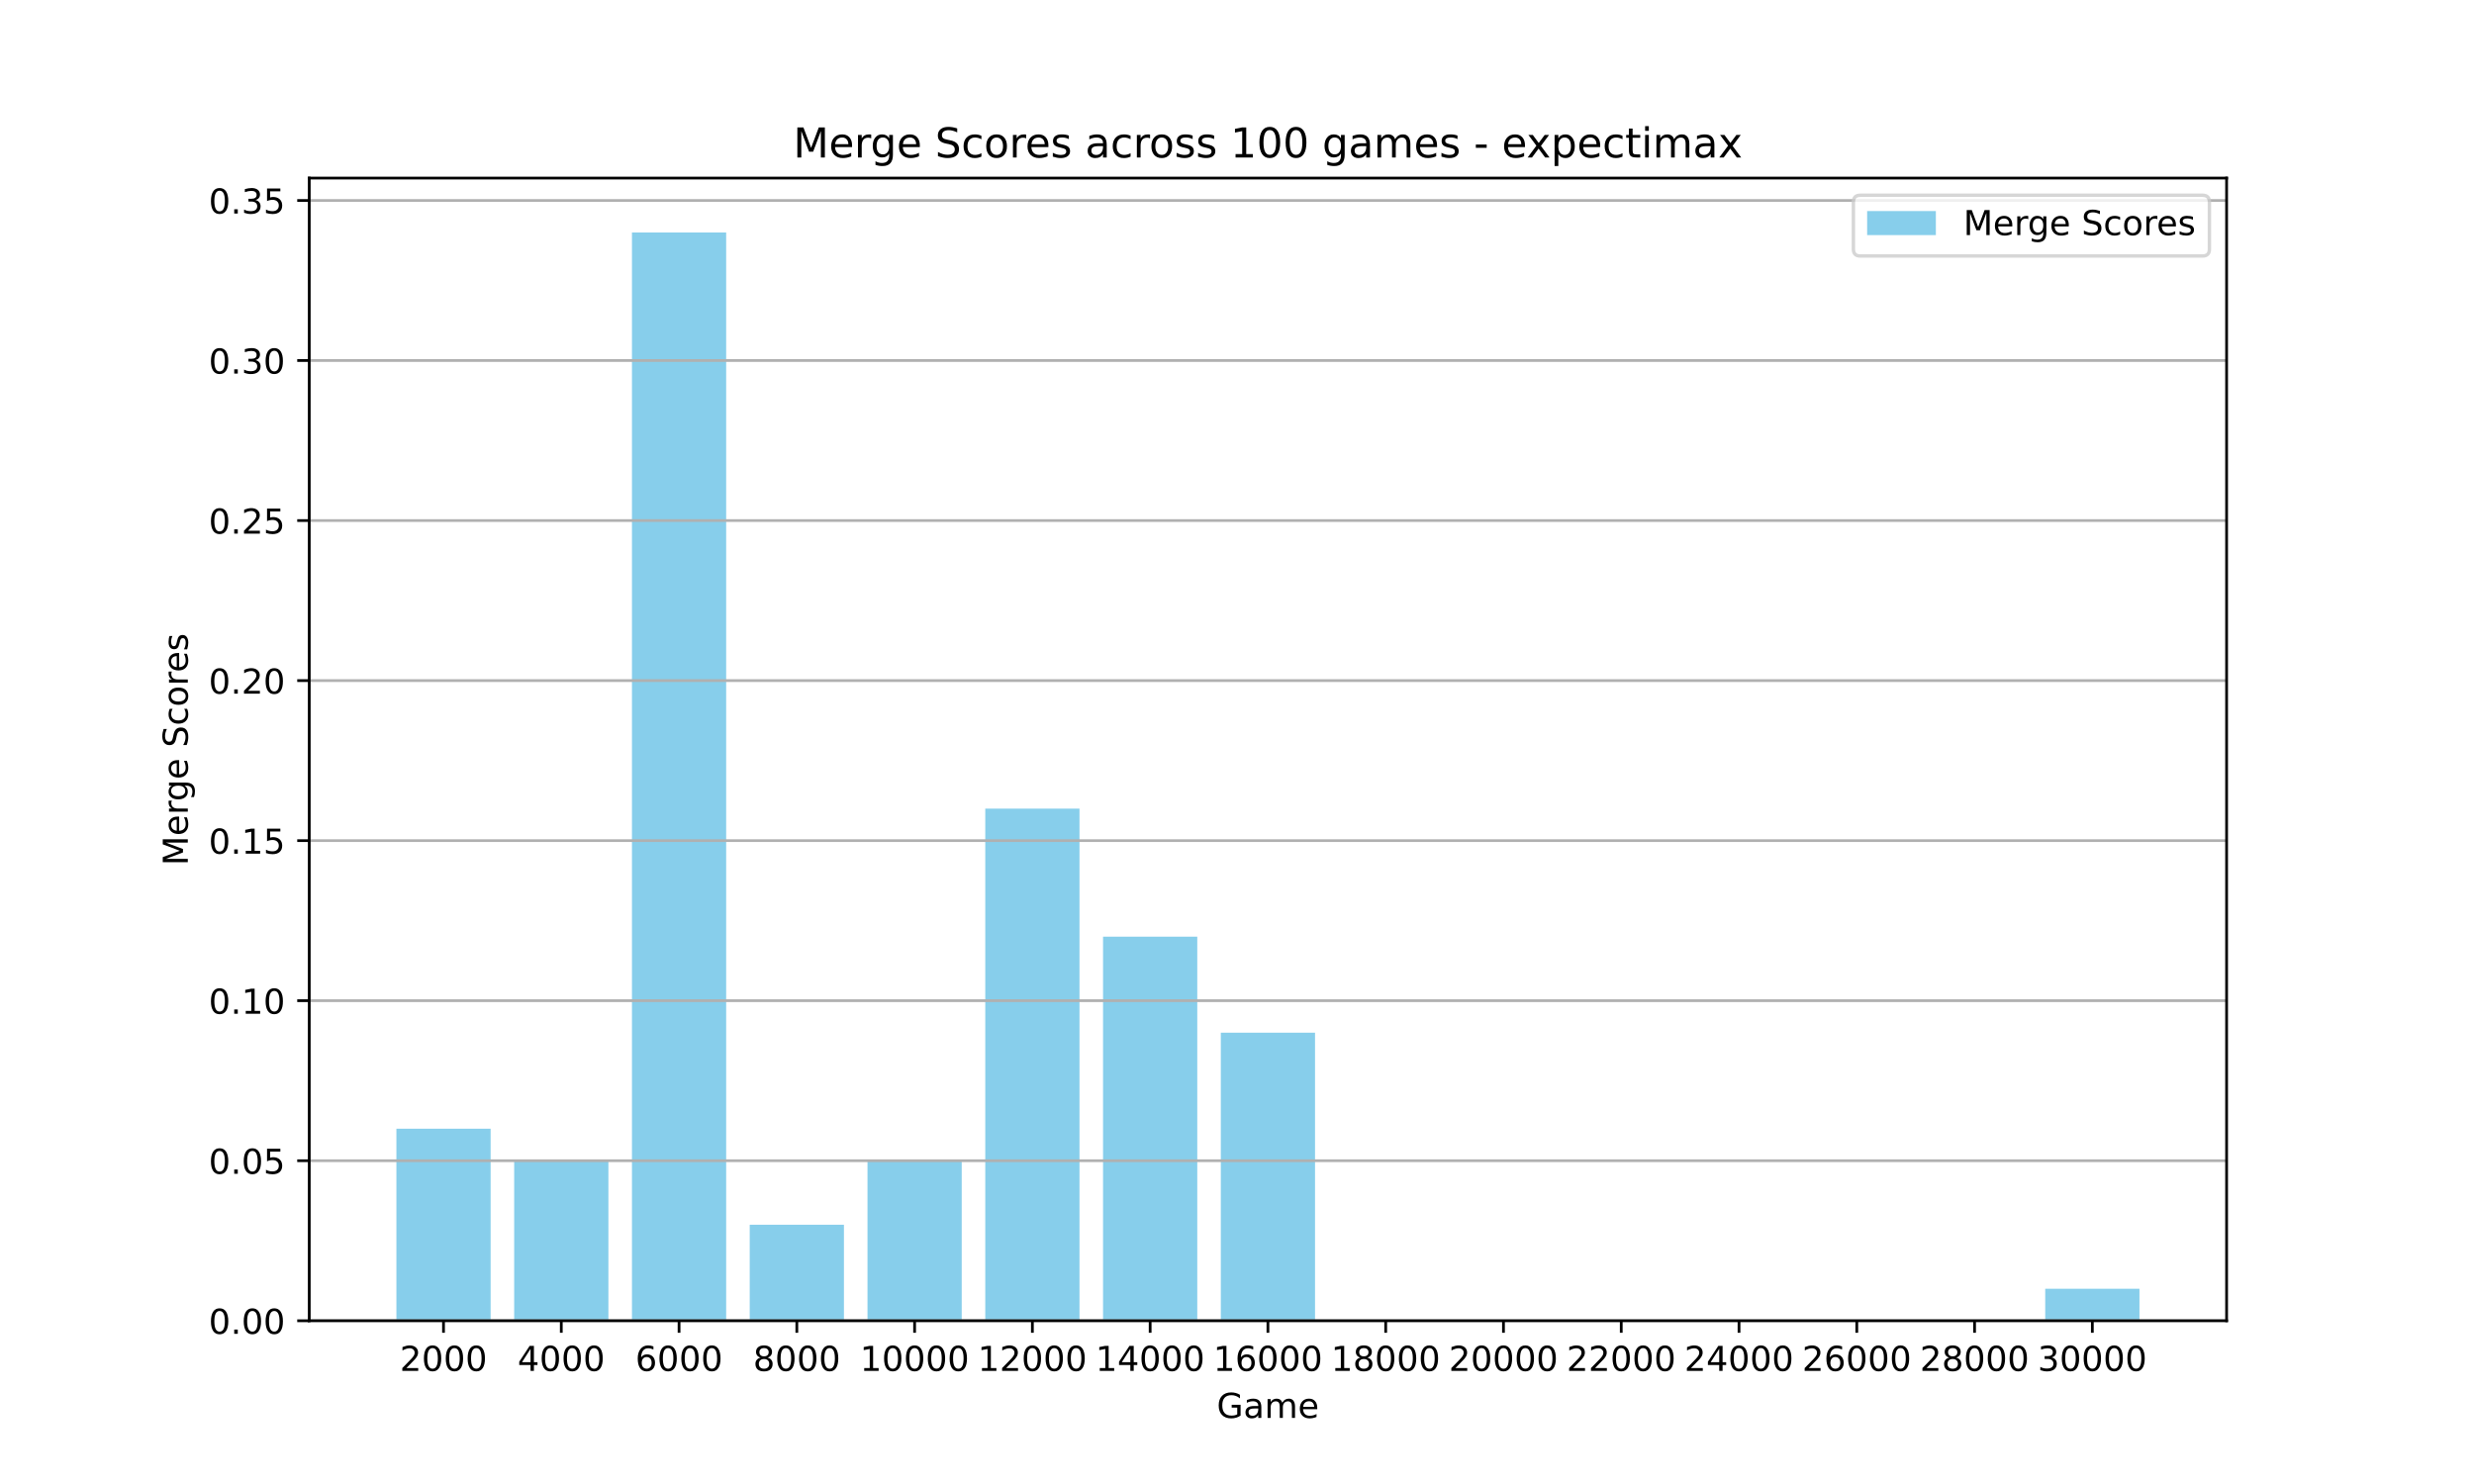
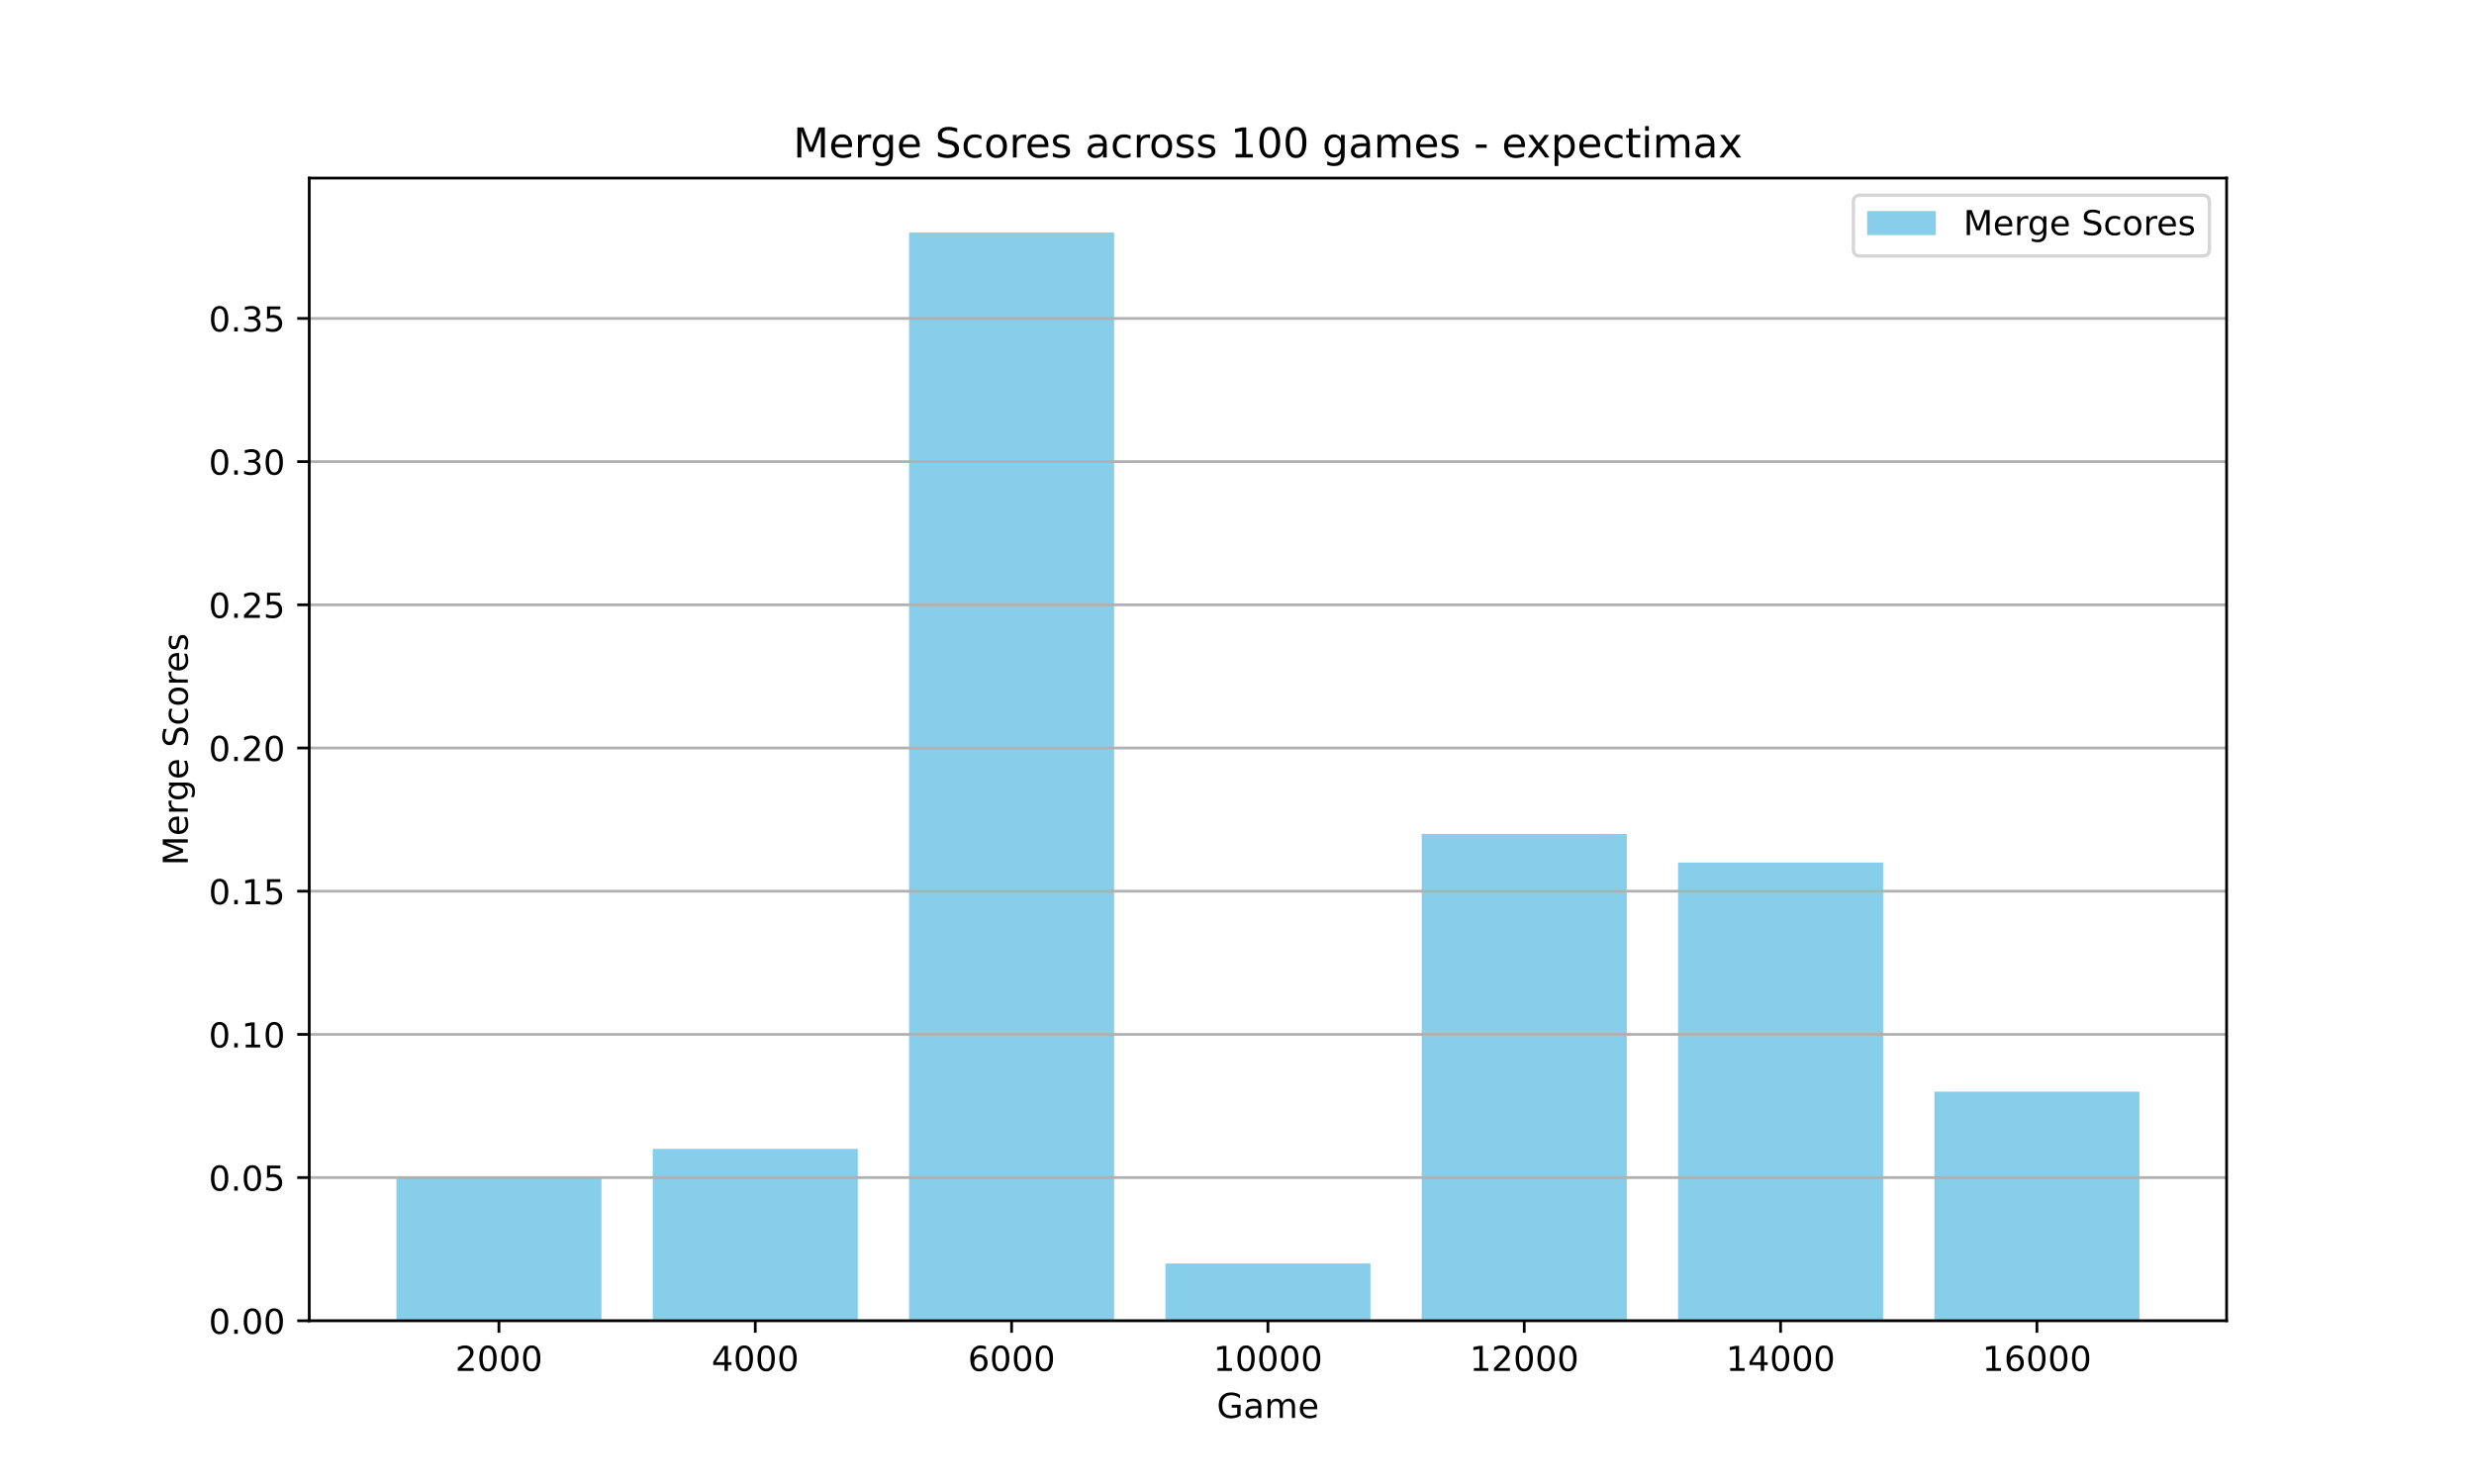
<svg xmlns="http://www.w3.org/2000/svg" xmlns:xlink="http://www.w3.org/1999/xlink" width="720pt" height="432pt" viewBox="0 0 720 432" version="1.1">
  <defs>
    <style type="text/css">*{stroke-linejoin: round; stroke-linecap: butt}</style>
  </defs>
  <g id="figure_1">
    <g id="patch_1">
      <path d="M 0 432  L 720 432  L 720 0  L 0 0  z " style="fill: #ffffff" />
    </g>
    <g id="axes_1">
      <g id="patch_2">
        <path d="M 90 384.48  L 648 384.48  L 648 51.84  L 90 51.84  z " style="fill: #ffffff" />
      </g>
      <g id="patch_3">
-         <path d="M 115.364 384.48  L 142.784 384.48  L 142.784 328.574  L 115.364 328.574  z " clip-path="url(#p69afbc3f1a)" style="fill: #87ceeb" />
+         <path d="M 115.364 384.48  L 175.043 384.48  L 175.043 342.796  L 115.364 342.796  z " clip-path="url(#p805c65746b)" style="fill: #87ceeb" />
      </g>
      <g id="patch_4">
-         <path d="M 149.639 384.48  L 177.059 384.48  L 177.059 337.892  L 149.639 337.892  z " clip-path="url(#p69afbc3f1a)" style="fill: #87ceeb" />
+         <path d="M 189.963 384.48  L 249.642 384.48  L 249.642 334.459  L 189.963 334.459  z " clip-path="url(#p805c65746b)" style="fill: #87ceeb" />
      </g>
      <g id="patch_5">
-         <path d="M 183.914 384.48  L 211.334 384.48  L 211.334 67.68  L 183.914 67.68  z " clip-path="url(#p69afbc3f1a)" style="fill: #87ceeb" />
+         <path d="M 264.561 384.48  L 324.241 384.48  L 324.241 67.68  L 264.561 67.68  z " clip-path="url(#p805c65746b)" style="fill: #87ceeb" />
      </g>
      <g id="patch_6">
-         <path d="M 218.189 384.48  L 245.609 384.48  L 245.609 356.527  L 218.189 356.527  z " clip-path="url(#p69afbc3f1a)" style="fill: #87ceeb" />
+         <path d="M 339.16 384.48  L 398.84 384.48  L 398.84 367.806  L 339.16 367.806  z " clip-path="url(#p805c65746b)" style="fill: #87ceeb" />
      </g>
      <g id="patch_7">
-         <path d="M 252.464 384.48  L 279.885 384.48  L 279.885 337.892  L 252.464 337.892  z " clip-path="url(#p69afbc3f1a)" style="fill: #87ceeb" />
+         <path d="M 413.759 384.48  L 473.439 384.48  L 473.439 242.754  L 413.759 242.754  z " clip-path="url(#p805c65746b)" style="fill: #87ceeb" />
      </g>
      <g id="patch_8">
-         <path d="M 286.74 384.48  L 314.16 384.48  L 314.16 235.398  L 286.74 235.398  z " clip-path="url(#p69afbc3f1a)" style="fill: #87ceeb" />
+         <path d="M 488.358 384.48  L 548.037 384.48  L 548.037 251.091  L 488.358 251.091  z " clip-path="url(#p805c65746b)" style="fill: #87ceeb" />
      </g>
      <g id="patch_9">
-         <path d="M 321.015 384.48  L 348.435 384.48  L 348.435 272.668  L 321.015 272.668  z " clip-path="url(#p69afbc3f1a)" style="fill: #87ceeb" />
-       </g>
-       <g id="patch_10">
-         <path d="M 355.29 384.48  L 382.71 384.48  L 382.71 300.621  L 355.29 300.621  z " clip-path="url(#p69afbc3f1a)" style="fill: #87ceeb" />
-       </g>
-       <g id="patch_11">
-         <path d="M 389.565 384.48  L 416.985 384.48  L 416.985 384.48  L 389.565 384.48  z " clip-path="url(#p69afbc3f1a)" style="fill: #87ceeb" />
-       </g>
-       <g id="patch_12">
-         <path d="M 423.84 384.48  L 451.26 384.48  L 451.26 384.48  L 423.84 384.48  z " clip-path="url(#p69afbc3f1a)" style="fill: #87ceeb" />
-       </g>
-       <g id="patch_13">
-         <path d="M 458.115 384.48  L 485.536 384.48  L 485.536 384.48  L 458.115 384.48  z " clip-path="url(#p69afbc3f1a)" style="fill: #87ceeb" />
-       </g>
-       <g id="patch_14">
-         <path d="M 492.391 384.48  L 519.811 384.48  L 519.811 384.48  L 492.391 384.48  z " clip-path="url(#p69afbc3f1a)" style="fill: #87ceeb" />
-       </g>
-       <g id="patch_15">
-         <path d="M 526.666 384.48  L 554.086 384.48  L 554.086 384.48  L 526.666 384.48  z " clip-path="url(#p69afbc3f1a)" style="fill: #87ceeb" />
-       </g>
-       <g id="patch_16">
-         <path d="M 560.941 384.48  L 588.361 384.48  L 588.361 384.48  L 560.941 384.48  z " clip-path="url(#p69afbc3f1a)" style="fill: #87ceeb" />
-       </g>
-       <g id="patch_17">
-         <path d="M 595.216 384.48  L 622.636 384.48  L 622.636 375.162  L 595.216 375.162  z " clip-path="url(#p69afbc3f1a)" style="fill: #87ceeb" />
+         <path d="M 562.957 384.48  L 622.636 384.48  L 622.636 317.785  L 562.957 317.785  z " clip-path="url(#p805c65746b)" style="fill: #87ceeb" />
      </g>
      <g id="matplotlib.axis_1">
        <g id="xtick_1">
          <g id="line2d_1">
            <defs>
-               <path id="m30517bf289" d="M 0 0  L 0 3.5  " style="stroke: #000000; stroke-width: 0.8" />
+               <path id="m61baaf2072" d="M 0 0  L 0 3.5  " style="stroke: #000000; stroke-width: 0.8" />
            </defs>
            <g>
-               <use xlink:href="#m30517bf289" x="129.074" y="384.48" style="stroke: #000000; stroke-width: 0.8" />
+               <use xlink:href="#m61baaf2072" x="145.203" y="384.48" style="stroke: #000000; stroke-width: 0.8" />
            </g>
          </g>
          <g id="text_1">
-             <g transform="translate(116.3487 399.0784) scale(0.1 -0.1)">
+             <g transform="translate(132.4782 399.0784) scale(0.1 -0.1)">
              <defs>
                <path id="DejaVuSans-32" d="M 1228 531  L 3431 531  L 3431 0  L 469 0  L 469 531  Q 828 903 1448 1529  Q 2069 2156 2228 2338  Q 2531 2678 2651 2914  Q 2772 3150 2772 3378  Q 2772 3750 2511 3984  Q 2250 4219 1831 4219  Q 1534 4219 1204 4116  Q 875 4013 500 3803  L 500 4441  Q 881 4594 1212 4672  Q 1544 4750 1819 4750  Q 2544 4750 2975 4387  Q 3406 4025 3406 3419  Q 3406 3131 3298 2873  Q 3191 2616 2906 2266  Q 2828 2175 2409 1742  Q 1991 1309 1228 531  z " transform="scale(0.015625)" />
                <path id="DejaVuSans-30" d="M 2034 4250  Q 1547 4250 1301 3770  Q 1056 3291 1056 2328  Q 1056 1369 1301 889  Q 1547 409 2034 409  Q 2525 409 2770 889  Q 3016 1369 3016 2328  Q 3016 3291 2770 3770  Q 2525 4250 2034 4250  z M 2034 4750  Q 2819 4750 3233 4129  Q 3647 3509 3647 2328  Q 3647 1150 3233 529  Q 2819 -91 2034 -91  Q 1250 -91 836 529  Q 422 1150 422 2328  Q 422 3509 836 4129  Q 1250 4750 2034 4750  z " transform="scale(0.015625)" />
              </defs>
              <use xlink:href="#DejaVuSans-32" />
              <use xlink:href="#DejaVuSans-30" x="63.623" />
              <use xlink:href="#DejaVuSans-30" x="127.246" />
              <use xlink:href="#DejaVuSans-30" x="190.869" />
            </g>
          </g>
        </g>
        <g id="xtick_2">
          <g id="line2d_2">
            <g>
-               <use xlink:href="#m30517bf289" x="163.349" y="384.48" style="stroke: #000000; stroke-width: 0.8" />
+               <use xlink:href="#m61baaf2072" x="219.802" y="384.48" style="stroke: #000000; stroke-width: 0.8" />
            </g>
          </g>
          <g id="text_2">
-             <g transform="translate(150.6239 399.0784) scale(0.1 -0.1)">
+             <g transform="translate(207.0771 399.0784) scale(0.1 -0.1)">
              <defs>
                <path id="DejaVuSans-34" d="M 2419 4116  L 825 1625  L 2419 1625  L 2419 4116  z M 2253 4666  L 3047 4666  L 3047 1625  L 3713 1625  L 3713 1100  L 3047 1100  L 3047 0  L 2419 0  L 2419 1100  L 313 1100  L 313 1709  L 2253 4666  z " transform="scale(0.015625)" />
              </defs>
              <use xlink:href="#DejaVuSans-34" />
              <use xlink:href="#DejaVuSans-30" x="63.623" />
              <use xlink:href="#DejaVuSans-30" x="127.246" />
              <use xlink:href="#DejaVuSans-30" x="190.869" />
            </g>
          </g>
        </g>
        <g id="xtick_3">
          <g id="line2d_3">
            <g>
-               <use xlink:href="#m30517bf289" x="197.624" y="384.48" style="stroke: #000000; stroke-width: 0.8" />
+               <use xlink:href="#m61baaf2072" x="294.401" y="384.48" style="stroke: #000000; stroke-width: 0.8" />
            </g>
          </g>
          <g id="text_3">
-             <g transform="translate(184.8991 399.0784) scale(0.1 -0.1)">
+             <g transform="translate(281.6761 399.0784) scale(0.1 -0.1)">
              <defs>
                <path id="DejaVuSans-36" d="M 2113 2584  Q 1688 2584 1439 2293  Q 1191 2003 1191 1497  Q 1191 994 1439 701  Q 1688 409 2113 409  Q 2538 409 2786 701  Q 3034 994 3034 1497  Q 3034 2003 2786 2293  Q 2538 2584 2113 2584  z M 3366 4563  L 3366 3988  Q 3128 4100 2886 4159  Q 2644 4219 2406 4219  Q 1781 4219 1451 3797  Q 1122 3375 1075 2522  Q 1259 2794 1537 2939  Q 1816 3084 2150 3084  Q 2853 3084 3261 2657  Q 3669 2231 3669 1497  Q 3669 778 3244 343  Q 2819 -91 2113 -91  Q 1303 -91 875 529  Q 447 1150 447 2328  Q 447 3434 972 4092  Q 1497 4750 2381 4750  Q 2619 4750 2861 4703  Q 3103 4656 3366 4563  z " transform="scale(0.015625)" />
              </defs>
              <use xlink:href="#DejaVuSans-36" />
              <use xlink:href="#DejaVuSans-30" x="63.623" />
              <use xlink:href="#DejaVuSans-30" x="127.246" />
              <use xlink:href="#DejaVuSans-30" x="190.869" />
            </g>
          </g>
        </g>
        <g id="xtick_4">
          <g id="line2d_4">
            <g>
-               <use xlink:href="#m30517bf289" x="231.899" y="384.48" style="stroke: #000000; stroke-width: 0.8" />
+               <use xlink:href="#m61baaf2072" x="369" y="384.48" style="stroke: #000000; stroke-width: 0.8" />
            </g>
          </g>
          <g id="text_4">
-             <g transform="translate(219.1743 399.0784) scale(0.1 -0.1)">
-               <defs>
-                 <path id="DejaVuSans-38" d="M 2034 2216  Q 1584 2216 1326 1975  Q 1069 1734 1069 1313  Q 1069 891 1326 650  Q 1584 409 2034 409  Q 2484 409 2743 651  Q 3003 894 3003 1313  Q 3003 1734 2745 1975  Q 2488 2216 2034 2216  z M 1403 2484  Q 997 2584 770 2862  Q 544 3141 544 3541  Q 544 4100 942 4425  Q 1341 4750 2034 4750  Q 2731 4750 3128 4425  Q 3525 4100 3525 3541  Q 3525 3141 3298 2862  Q 3072 2584 2669 2484  Q 3125 2378 3379 2068  Q 3634 1759 3634 1313  Q 3634 634 3220 271  Q 2806 -91 2034 -91  Q 1263 -91 848 271  Q 434 634 434 1313  Q 434 1759 690 2068  Q 947 2378 1403 2484  z M 1172 3481  Q 1172 3119 1398 2916  Q 1625 2713 2034 2713  Q 2441 2713 2670 2916  Q 2900 3119 2900 3481  Q 2900 3844 2670 4047  Q 2441 4250 2034 4250  Q 1625 4250 1398 4047  Q 1172 3844 1172 3481  z " transform="scale(0.015625)" />
-               </defs>
-               <use xlink:href="#DejaVuSans-38" />
+             <g transform="translate(353.0938 399.0784) scale(0.1 -0.1)">
+               <defs>
+                 <path id="DejaVuSans-31" d="M 794 531  L 1825 531  L 1825 4091  L 703 3866  L 703 4441  L 1819 4666  L 2450 4666  L 2450 531  L 3481 531  L 3481 0  L 794 0  L 794 531  z " transform="scale(0.015625)" />
+               </defs>
+               <use xlink:href="#DejaVuSans-31" />
              <use xlink:href="#DejaVuSans-30" x="63.623" />
              <use xlink:href="#DejaVuSans-30" x="127.246" />
              <use xlink:href="#DejaVuSans-30" x="190.869" />
+               <use xlink:href="#DejaVuSans-30" x="254.492" />
            </g>
          </g>
        </g>
        <g id="xtick_5">
          <g id="line2d_5">
            <g>
-               <use xlink:href="#m30517bf289" x="266.174" y="384.48" style="stroke: #000000; stroke-width: 0.8" />
+               <use xlink:href="#m61baaf2072" x="443.599" y="384.48" style="stroke: #000000; stroke-width: 0.8" />
            </g>
          </g>
          <g id="text_5">
-             <g transform="translate(250.2682 399.0784) scale(0.1 -0.1)">
-               <defs>
-                 <path id="DejaVuSans-31" d="M 794 531  L 1825 531  L 1825 4091  L 703 3866  L 703 4441  L 1819 4666  L 2450 4666  L 2450 531  L 3481 531  L 3481 0  L 794 0  L 794 531  z " transform="scale(0.015625)" />
-               </defs>
+             <g transform="translate(427.6927 399.0784) scale(0.1 -0.1)">
              <use xlink:href="#DejaVuSans-31" />
-               <use xlink:href="#DejaVuSans-30" x="63.623" />
+               <use xlink:href="#DejaVuSans-32" x="63.623" />
              <use xlink:href="#DejaVuSans-30" x="127.246" />
              <use xlink:href="#DejaVuSans-30" x="190.869" />
              <use xlink:href="#DejaVuSans-30" x="254.492" />
            </g>
          </g>
        </g>
        <g id="xtick_6">
          <g id="line2d_6">
            <g>
-               <use xlink:href="#m30517bf289" x="300.45" y="384.48" style="stroke: #000000; stroke-width: 0.8" />
+               <use xlink:href="#m61baaf2072" x="518.198" y="384.48" style="stroke: #000000; stroke-width: 0.8" />
            </g>
          </g>
          <g id="text_6">
-             <g transform="translate(284.5434 399.0784) scale(0.1 -0.1)">
+             <g transform="translate(502.2916 399.0784) scale(0.1 -0.1)">
              <use xlink:href="#DejaVuSans-31" />
-               <use xlink:href="#DejaVuSans-32" x="63.623" />
+               <use xlink:href="#DejaVuSans-34" x="63.623" />
              <use xlink:href="#DejaVuSans-30" x="127.246" />
              <use xlink:href="#DejaVuSans-30" x="190.869" />
              <use xlink:href="#DejaVuSans-30" x="254.492" />
            </g>
          </g>
        </g>
        <g id="xtick_7">
          <g id="line2d_7">
            <g>
-               <use xlink:href="#m30517bf289" x="334.725" y="384.48" style="stroke: #000000; stroke-width: 0.8" />
+               <use xlink:href="#m61baaf2072" x="592.797" y="384.48" style="stroke: #000000; stroke-width: 0.8" />
            </g>
          </g>
          <g id="text_7">
-             <g transform="translate(318.8186 399.0784) scale(0.1 -0.1)">
-               <use xlink:href="#DejaVuSans-31" />
-               <use xlink:href="#DejaVuSans-34" x="63.623" />
-               <use xlink:href="#DejaVuSans-30" x="127.246" />
-               <use xlink:href="#DejaVuSans-30" x="190.869" />
-               <use xlink:href="#DejaVuSans-30" x="254.492" />
-             </g>
-           </g>
-         </g>
-         <g id="xtick_8">
-           <g id="line2d_8">
-             <g>
-               <use xlink:href="#m30517bf289" x="369" y="384.48" style="stroke: #000000; stroke-width: 0.8" />
-             </g>
-           </g>
-           <g id="text_8">
-             <g transform="translate(353.0938 399.0784) scale(0.1 -0.1)">
+             <g transform="translate(576.8905 399.0784) scale(0.1 -0.1)">
              <use xlink:href="#DejaVuSans-31" />
              <use xlink:href="#DejaVuSans-36" x="63.623" />
              <use xlink:href="#DejaVuSans-30" x="127.246" />
              <use xlink:href="#DejaVuSans-30" x="190.869" />
              <use xlink:href="#DejaVuSans-30" x="254.492" />
            </g>
          </g>
        </g>
-         <g id="xtick_9">
-           <g id="line2d_9">
-             <g>
-               <use xlink:href="#m30517bf289" x="403.275" y="384.48" style="stroke: #000000; stroke-width: 0.8" />
-             </g>
-           </g>
-           <g id="text_9">
-             <g transform="translate(387.3689 399.0784) scale(0.1 -0.1)">
-               <use xlink:href="#DejaVuSans-31" />
-               <use xlink:href="#DejaVuSans-38" x="63.623" />
-               <use xlink:href="#DejaVuSans-30" x="127.246" />
-               <use xlink:href="#DejaVuSans-30" x="190.869" />
-               <use xlink:href="#DejaVuSans-30" x="254.492" />
-             </g>
-           </g>
-         </g>
-         <g id="xtick_10">
-           <g id="line2d_10">
-             <g>
-               <use xlink:href="#m30517bf289" x="437.55" y="384.48" style="stroke: #000000; stroke-width: 0.8" />
-             </g>
-           </g>
-           <g id="text_10">
-             <g transform="translate(421.6441 399.0784) scale(0.1 -0.1)">
-               <use xlink:href="#DejaVuSans-32" />
-               <use xlink:href="#DejaVuSans-30" x="63.623" />
-               <use xlink:href="#DejaVuSans-30" x="127.246" />
-               <use xlink:href="#DejaVuSans-30" x="190.869" />
-               <use xlink:href="#DejaVuSans-30" x="254.492" />
-             </g>
-           </g>
-         </g>
-         <g id="xtick_11">
-           <g id="line2d_11">
-             <g>
-               <use xlink:href="#m30517bf289" x="471.826" y="384.48" style="stroke: #000000; stroke-width: 0.8" />
-             </g>
-           </g>
-           <g id="text_11">
-             <g transform="translate(455.9193 399.0784) scale(0.1 -0.1)">
-               <use xlink:href="#DejaVuSans-32" />
-               <use xlink:href="#DejaVuSans-32" x="63.623" />
-               <use xlink:href="#DejaVuSans-30" x="127.246" />
-               <use xlink:href="#DejaVuSans-30" x="190.869" />
-               <use xlink:href="#DejaVuSans-30" x="254.492" />
-             </g>
-           </g>
-         </g>
-         <g id="xtick_12">
-           <g id="line2d_12">
-             <g>
-               <use xlink:href="#m30517bf289" x="506.101" y="384.48" style="stroke: #000000; stroke-width: 0.8" />
-             </g>
-           </g>
-           <g id="text_12">
-             <g transform="translate(490.1945 399.0784) scale(0.1 -0.1)">
-               <use xlink:href="#DejaVuSans-32" />
-               <use xlink:href="#DejaVuSans-34" x="63.623" />
-               <use xlink:href="#DejaVuSans-30" x="127.246" />
-               <use xlink:href="#DejaVuSans-30" x="190.869" />
-               <use xlink:href="#DejaVuSans-30" x="254.492" />
-             </g>
-           </g>
-         </g>
-         <g id="xtick_13">
-           <g id="line2d_13">
-             <g>
-               <use xlink:href="#m30517bf289" x="540.376" y="384.48" style="stroke: #000000; stroke-width: 0.8" />
-             </g>
-           </g>
-           <g id="text_13">
-             <g transform="translate(524.4697 399.0784) scale(0.1 -0.1)">
-               <use xlink:href="#DejaVuSans-32" />
-               <use xlink:href="#DejaVuSans-36" x="63.623" />
-               <use xlink:href="#DejaVuSans-30" x="127.246" />
-               <use xlink:href="#DejaVuSans-30" x="190.869" />
-               <use xlink:href="#DejaVuSans-30" x="254.492" />
-             </g>
-           </g>
-         </g>
-         <g id="xtick_14">
-           <g id="line2d_14">
-             <g>
-               <use xlink:href="#m30517bf289" x="574.651" y="384.48" style="stroke: #000000; stroke-width: 0.8" />
-             </g>
-           </g>
-           <g id="text_14">
-             <g transform="translate(558.7449 399.0784) scale(0.1 -0.1)">
-               <use xlink:href="#DejaVuSans-32" />
-               <use xlink:href="#DejaVuSans-38" x="63.623" />
-               <use xlink:href="#DejaVuSans-30" x="127.246" />
-               <use xlink:href="#DejaVuSans-30" x="190.869" />
-               <use xlink:href="#DejaVuSans-30" x="254.492" />
-             </g>
-           </g>
-         </g>
-         <g id="xtick_15">
-           <g id="line2d_15">
-             <g>
-               <use xlink:href="#m30517bf289" x="608.926" y="384.48" style="stroke: #000000; stroke-width: 0.8" />
-             </g>
-           </g>
-           <g id="text_15">
-             <g transform="translate(593.02 399.0784) scale(0.1 -0.1)">
-               <defs>
-                 <path id="DejaVuSans-33" d="M 2597 2516  Q 3050 2419 3304 2112  Q 3559 1806 3559 1356  Q 3559 666 3084 287  Q 2609 -91 1734 -91  Q 1441 -91 1130 -33  Q 819 25 488 141  L 488 750  Q 750 597 1062 519  Q 1375 441 1716 441  Q 2309 441 2620 675  Q 2931 909 2931 1356  Q 2931 1769 2642 2001  Q 2353 2234 1838 2234  L 1294 2234  L 1294 2753  L 1863 2753  Q 2328 2753 2575 2939  Q 2822 3125 2822 3475  Q 2822 3834 2567 4026  Q 2313 4219 1838 4219  Q 1578 4219 1281 4162  Q 984 4106 628 3988  L 628 4550  Q 988 4650 1302 4700  Q 1616 4750 1894 4750  Q 2613 4750 3031 4423  Q 3450 4097 3450 3541  Q 3450 3153 3228 2886  Q 3006 2619 2597 2516  z " transform="scale(0.015625)" />
-               </defs>
-               <use xlink:href="#DejaVuSans-33" />
-               <use xlink:href="#DejaVuSans-30" x="63.623" />
-               <use xlink:href="#DejaVuSans-30" x="127.246" />
-               <use xlink:href="#DejaVuSans-30" x="190.869" />
-               <use xlink:href="#DejaVuSans-30" x="254.492" />
-             </g>
-           </g>
-         </g>
-         <g id="text_16">
+         <g id="text_8">
          <g transform="translate(354.1148 412.7566) scale(0.1 -0.1)">
            <defs>
              <path id="DejaVuSans-47" d="M 3809 666  L 3809 1919  L 2778 1919  L 2778 2438  L 4434 2438  L 4434 434  Q 4069 175 3628 42  Q 3188 -91 2688 -91  Q 1594 -91 976 548  Q 359 1188 359 2328  Q 359 3472 976 4111  Q 1594 4750 2688 4750  Q 3144 4750 3555 4637  Q 3966 4525 4313 4306  L 4313 3634  Q 3963 3931 3569 4081  Q 3175 4231 2741 4231  Q 1884 4231 1454 3753  Q 1025 3275 1025 2328  Q 1025 1384 1454 906  Q 1884 428 2741 428  Q 3075 428 3337 486  Q 3600 544 3809 666  z " transform="scale(0.015625)" />
              <path id="DejaVuSans-61" d="M 2194 1759  Q 1497 1759 1228 1600  Q 959 1441 959 1056  Q 959 750 1161 570  Q 1363 391 1709 391  Q 2188 391 2477 730  Q 2766 1069 2766 1631  L 2766 1759  L 2194 1759  z M 3341 1997  L 3341 0  L 2766 0  L 2766 531  Q 2569 213 2275 61  Q 1981 -91 1556 -91  Q 1019 -91 701 211  Q 384 513 384 1019  Q 384 1609 779 1909  Q 1175 2209 1959 2209  L 2766 2209  L 2766 2266  Q 2766 2663 2505 2880  Q 2244 3097 1772 3097  Q 1472 3097 1187 3025  Q 903 2953 641 2809  L 641 3341  Q 956 3463 1253 3523  Q 1550 3584 1831 3584  Q 2591 3584 2966 3190  Q 3341 2797 3341 1997  z " transform="scale(0.015625)" />
              <path id="DejaVuSans-6d" d="M 3328 2828  Q 3544 3216 3844 3400  Q 4144 3584 4550 3584  Q 5097 3584 5394 3201  Q 5691 2819 5691 2113  L 5691 0  L 5113 0  L 5113 2094  Q 5113 2597 4934 2840  Q 4756 3084 4391 3084  Q 3944 3084 3684 2787  Q 3425 2491 3425 1978  L 3425 0  L 2847 0  L 2847 2094  Q 2847 2600 2669 2842  Q 2491 3084 2119 3084  Q 1678 3084 1418 2786  Q 1159 2488 1159 1978  L 1159 0  L 581 0  L 581 3500  L 1159 3500  L 1159 2956  Q 1356 3278 1631 3431  Q 1906 3584 2284 3584  Q 2666 3584 2933 3390  Q 3200 3197 3328 2828  z " transform="scale(0.015625)" />
              <path id="DejaVuSans-65" d="M 3597 1894  L 3597 1613  L 953 1613  Q 991 1019 1311 708  Q 1631 397 2203 397  Q 2534 397 2845 478  Q 3156 559 3463 722  L 3463 178  Q 3153 47 2828 -22  Q 2503 -91 2169 -91  Q 1331 -91 842 396  Q 353 884 353 1716  Q 353 2575 817 3079  Q 1281 3584 2069 3584  Q 2775 3584 3186 3129  Q 3597 2675 3597 1894  z M 3022 2063  Q 3016 2534 2758 2815  Q 2500 3097 2075 3097  Q 1594 3097 1305 2825  Q 1016 2553 972 2059  L 3022 2063  z " transform="scale(0.015625)" />
            </defs>
            <use xlink:href="#DejaVuSans-47" />
            <use xlink:href="#DejaVuSans-61" x="77.49" />
            <use xlink:href="#DejaVuSans-6d" x="138.77" />
            <use xlink:href="#DejaVuSans-65" x="236.182" />
          </g>
        </g>
      </g>
      <g id="matplotlib.axis_2">
        <g id="ytick_1">
-           <g id="line2d_16">
-             <path d="M 90 384.48  L 648 384.48  " clip-path="url(#p69afbc3f1a)" style="fill: none; stroke: #b0b0b0; stroke-width: 0.8; stroke-linecap: square" />
-           </g>
-           <g id="line2d_17">
+           <g id="line2d_8">
+             <path d="M 90 384.48  L 648 384.48  " clip-path="url(#p805c65746b)" style="fill: none; stroke: #b0b0b0; stroke-width: 0.8; stroke-linecap: square" />
+           </g>
+           <g id="line2d_9">
            <defs>
-               <path id="m3f74c25c71" d="M 0 0  L -3.5 0  " style="stroke: #000000; stroke-width: 0.8" />
+               <path id="ma9d113c917" d="M 0 0  L -3.5 0  " style="stroke: #000000; stroke-width: 0.8" />
            </defs>
            <g>
-               <use xlink:href="#m3f74c25c71" x="90" y="384.48" style="stroke: #000000; stroke-width: 0.8" />
-             </g>
-           </g>
-           <g id="text_17">
+               <use xlink:href="#ma9d113c917" x="90" y="384.48" style="stroke: #000000; stroke-width: 0.8" />
+             </g>
+           </g>
+           <g id="text_9">
            <g transform="translate(60.73438 388.2792) scale(0.1 -0.1)">
              <defs>
                <path id="DejaVuSans-2e" d="M 684 794  L 1344 794  L 1344 0  L 684 0  L 684 794  z " transform="scale(0.015625)" />
              </defs>
              <use xlink:href="#DejaVuSans-30" />
              <use xlink:href="#DejaVuSans-2e" x="63.623" />
              <use xlink:href="#DejaVuSans-30" x="95.41" />
              <use xlink:href="#DejaVuSans-30" x="159.033" />
            </g>
          </g>
        </g>
        <g id="ytick_2">
-           <g id="line2d_18">
-             <path d="M 90 337.892  L 648 337.892  " clip-path="url(#p69afbc3f1a)" style="fill: none; stroke: #b0b0b0; stroke-width: 0.8; stroke-linecap: square" />
-           </g>
-           <g id="line2d_19">
-             <g>
-               <use xlink:href="#m3f74c25c71" x="90" y="337.892" style="stroke: #000000; stroke-width: 0.8" />
-             </g>
-           </g>
-           <g id="text_18">
-             <g transform="translate(60.73438 341.691) scale(0.1 -0.1)">
+           <g id="line2d_10">
+             <path d="M 90 342.796  L 648 342.796  " clip-path="url(#p805c65746b)" style="fill: none; stroke: #b0b0b0; stroke-width: 0.8; stroke-linecap: square" />
+           </g>
+           <g id="line2d_11">
+             <g>
+               <use xlink:href="#ma9d113c917" x="90" y="342.796" style="stroke: #000000; stroke-width: 0.8" />
+             </g>
+           </g>
+           <g id="text_10">
+             <g transform="translate(60.73438 346.595) scale(0.1 -0.1)">
              <defs>
                <path id="DejaVuSans-35" d="M 691 4666  L 3169 4666  L 3169 4134  L 1269 4134  L 1269 2991  Q 1406 3038 1543 3061  Q 1681 3084 1819 3084  Q 2600 3084 3056 2656  Q 3513 2228 3513 1497  Q 3513 744 3044 326  Q 2575 -91 1722 -91  Q 1428 -91 1123 -41  Q 819 9 494 109  L 494 744  Q 775 591 1075 516  Q 1375 441 1709 441  Q 2250 441 2565 725  Q 2881 1009 2881 1497  Q 2881 1984 2565 2268  Q 2250 2553 1709 2553  Q 1456 2553 1204 2497  Q 953 2441 691 2322  L 691 4666  z " transform="scale(0.015625)" />
              </defs>
              <use xlink:href="#DejaVuSans-30" />
              <use xlink:href="#DejaVuSans-2e" x="63.623" />
              <use xlink:href="#DejaVuSans-30" x="95.41" />
              <use xlink:href="#DejaVuSans-35" x="159.033" />
            </g>
          </g>
        </g>
        <g id="ytick_3">
-           <g id="line2d_20">
-             <path d="M 90 291.304  L 648 291.304  " clip-path="url(#p69afbc3f1a)" style="fill: none; stroke: #b0b0b0; stroke-width: 0.8; stroke-linecap: square" />
-           </g>
-           <g id="line2d_21">
-             <g>
-               <use xlink:href="#m3f74c25c71" x="90" y="291.304" style="stroke: #000000; stroke-width: 0.8" />
-             </g>
-           </g>
-           <g id="text_19">
-             <g transform="translate(60.73438 295.1027) scale(0.1 -0.1)">
+           <g id="line2d_12">
+             <path d="M 90 301.112  L 648 301.112  " clip-path="url(#p805c65746b)" style="fill: none; stroke: #b0b0b0; stroke-width: 0.8; stroke-linecap: square" />
+           </g>
+           <g id="line2d_13">
+             <g>
+               <use xlink:href="#ma9d113c917" x="90" y="301.112" style="stroke: #000000; stroke-width: 0.8" />
+             </g>
+           </g>
+           <g id="text_11">
+             <g transform="translate(60.73438 304.9108) scale(0.1 -0.1)">
              <use xlink:href="#DejaVuSans-30" />
              <use xlink:href="#DejaVuSans-2e" x="63.623" />
              <use xlink:href="#DejaVuSans-31" x="95.41" />
              <use xlink:href="#DejaVuSans-30" x="159.033" />
            </g>
          </g>
        </g>
        <g id="ytick_4">
-           <g id="line2d_22">
-             <path d="M 90 244.715  L 648 244.715  " clip-path="url(#p69afbc3f1a)" style="fill: none; stroke: #b0b0b0; stroke-width: 0.8; stroke-linecap: square" />
-           </g>
-           <g id="line2d_23">
-             <g>
-               <use xlink:href="#m3f74c25c71" x="90" y="244.715" style="stroke: #000000; stroke-width: 0.8" />
-             </g>
-           </g>
-           <g id="text_20">
-             <g transform="translate(60.73438 248.5145) scale(0.1 -0.1)">
+           <g id="line2d_14">
+             <path d="M 90 259.427  L 648 259.427  " clip-path="url(#p805c65746b)" style="fill: none; stroke: #b0b0b0; stroke-width: 0.8; stroke-linecap: square" />
+           </g>
+           <g id="line2d_15">
+             <g>
+               <use xlink:href="#ma9d113c917" x="90" y="259.427" style="stroke: #000000; stroke-width: 0.8" />
+             </g>
+           </g>
+           <g id="text_12">
+             <g transform="translate(60.73438 263.2266) scale(0.1 -0.1)">
              <use xlink:href="#DejaVuSans-30" />
              <use xlink:href="#DejaVuSans-2e" x="63.623" />
              <use xlink:href="#DejaVuSans-31" x="95.41" />
              <use xlink:href="#DejaVuSans-35" x="159.033" />
            </g>
          </g>
        </g>
        <g id="ytick_5">
-           <g id="line2d_24">
-             <path d="M 90 198.127  L 648 198.127  " clip-path="url(#p69afbc3f1a)" style="fill: none; stroke: #b0b0b0; stroke-width: 0.8; stroke-linecap: square" />
-           </g>
-           <g id="line2d_25">
-             <g>
-               <use xlink:href="#m3f74c25c71" x="90" y="198.127" style="stroke: #000000; stroke-width: 0.8" />
-             </g>
-           </g>
-           <g id="text_21">
-             <g transform="translate(60.73438 201.9263) scale(0.1 -0.1)">
+           <g id="line2d_16">
+             <path d="M 90 217.743  L 648 217.743  " clip-path="url(#p805c65746b)" style="fill: none; stroke: #b0b0b0; stroke-width: 0.8; stroke-linecap: square" />
+           </g>
+           <g id="line2d_17">
+             <g>
+               <use xlink:href="#ma9d113c917" x="90" y="217.743" style="stroke: #000000; stroke-width: 0.8" />
+             </g>
+           </g>
+           <g id="text_13">
+             <g transform="translate(60.73438 221.5424) scale(0.1 -0.1)">
              <use xlink:href="#DejaVuSans-30" />
              <use xlink:href="#DejaVuSans-2e" x="63.623" />
              <use xlink:href="#DejaVuSans-32" x="95.41" />
              <use xlink:href="#DejaVuSans-30" x="159.033" />
            </g>
          </g>
        </g>
        <g id="ytick_6">
-           <g id="line2d_26">
-             <path d="M 90 151.539  L 648 151.539  " clip-path="url(#p69afbc3f1a)" style="fill: none; stroke: #b0b0b0; stroke-width: 0.8; stroke-linecap: square" />
-           </g>
-           <g id="line2d_27">
-             <g>
-               <use xlink:href="#m3f74c25c71" x="90" y="151.539" style="stroke: #000000; stroke-width: 0.8" />
-             </g>
-           </g>
-           <g id="text_22">
-             <g transform="translate(60.73438 155.338) scale(0.1 -0.1)">
+           <g id="line2d_18">
+             <path d="M 90 176.059  L 648 176.059  " clip-path="url(#p805c65746b)" style="fill: none; stroke: #b0b0b0; stroke-width: 0.8; stroke-linecap: square" />
+           </g>
+           <g id="line2d_19">
+             <g>
+               <use xlink:href="#ma9d113c917" x="90" y="176.059" style="stroke: #000000; stroke-width: 0.8" />
+             </g>
+           </g>
+           <g id="text_14">
+             <g transform="translate(60.73438 179.8582) scale(0.1 -0.1)">
              <use xlink:href="#DejaVuSans-30" />
              <use xlink:href="#DejaVuSans-2e" x="63.623" />
              <use xlink:href="#DejaVuSans-32" x="95.41" />
              <use xlink:href="#DejaVuSans-35" x="159.033" />
            </g>
          </g>
        </g>
        <g id="ytick_7">
-           <g id="line2d_28">
-             <path d="M 90 104.951  L 648 104.951  " clip-path="url(#p69afbc3f1a)" style="fill: none; stroke: #b0b0b0; stroke-width: 0.8; stroke-linecap: square" />
-           </g>
-           <g id="line2d_29">
-             <g>
-               <use xlink:href="#m3f74c25c71" x="90" y="104.951" style="stroke: #000000; stroke-width: 0.8" />
-             </g>
-           </g>
-           <g id="text_23">
-             <g transform="translate(60.73438 108.7498) scale(0.1 -0.1)">
+           <g id="line2d_20">
+             <path d="M 90 134.375  L 648 134.375  " clip-path="url(#p805c65746b)" style="fill: none; stroke: #b0b0b0; stroke-width: 0.8; stroke-linecap: square" />
+           </g>
+           <g id="line2d_21">
+             <g>
+               <use xlink:href="#ma9d113c917" x="90" y="134.375" style="stroke: #000000; stroke-width: 0.8" />
+             </g>
+           </g>
+           <g id="text_15">
+             <g transform="translate(60.73438 138.174) scale(0.1 -0.1)">
+               <defs>
+                 <path id="DejaVuSans-33" d="M 2597 2516  Q 3050 2419 3304 2112  Q 3559 1806 3559 1356  Q 3559 666 3084 287  Q 2609 -91 1734 -91  Q 1441 -91 1130 -33  Q 819 25 488 141  L 488 750  Q 750 597 1062 519  Q 1375 441 1716 441  Q 2309 441 2620 675  Q 2931 909 2931 1356  Q 2931 1769 2642 2001  Q 2353 2234 1838 2234  L 1294 2234  L 1294 2753  L 1863 2753  Q 2328 2753 2575 2939  Q 2822 3125 2822 3475  Q 2822 3834 2567 4026  Q 2313 4219 1838 4219  Q 1578 4219 1281 4162  Q 984 4106 628 3988  L 628 4550  Q 988 4650 1302 4700  Q 1616 4750 1894 4750  Q 2613 4750 3031 4423  Q 3450 4097 3450 3541  Q 3450 3153 3228 2886  Q 3006 2619 2597 2516  z " transform="scale(0.015625)" />
+               </defs>
              <use xlink:href="#DejaVuSans-30" />
              <use xlink:href="#DejaVuSans-2e" x="63.623" />
              <use xlink:href="#DejaVuSans-33" x="95.41" />
              <use xlink:href="#DejaVuSans-30" x="159.033" />
            </g>
          </g>
        </g>
        <g id="ytick_8">
-           <g id="line2d_30">
-             <path d="M 90 58.362  L 648 58.362  " clip-path="url(#p69afbc3f1a)" style="fill: none; stroke: #b0b0b0; stroke-width: 0.8; stroke-linecap: square" />
-           </g>
-           <g id="line2d_31">
-             <g>
-               <use xlink:href="#m3f74c25c71" x="90" y="58.362" style="stroke: #000000; stroke-width: 0.8" />
-             </g>
-           </g>
-           <g id="text_24">
-             <g transform="translate(60.73438 62.16157) scale(0.1 -0.1)">
+           <g id="line2d_22">
+             <path d="M 90 92.691  L 648 92.691  " clip-path="url(#p805c65746b)" style="fill: none; stroke: #b0b0b0; stroke-width: 0.8; stroke-linecap: square" />
+           </g>
+           <g id="line2d_23">
+             <g>
+               <use xlink:href="#ma9d113c917" x="90" y="92.691" style="stroke: #000000; stroke-width: 0.8" />
+             </g>
+           </g>
+           <g id="text_16">
+             <g transform="translate(60.73438 96.48974) scale(0.1 -0.1)">
              <use xlink:href="#DejaVuSans-30" />
              <use xlink:href="#DejaVuSans-2e" x="63.623" />
              <use xlink:href="#DejaVuSans-33" x="95.41" />
              <use xlink:href="#DejaVuSans-35" x="159.033" />
            </g>
          </g>
        </g>
-         <g id="text_25">
+         <g id="text_17">
          <g transform="translate(54.65469 251.9655) rotate(-90) scale(0.1 -0.1)">
            <defs>
              <path id="DejaVuSans-4d" d="M 628 4666  L 1569 4666  L 2759 1491  L 3956 4666  L 4897 4666  L 4897 0  L 4281 0  L 4281 4097  L 3078 897  L 2444 897  L 1241 4097  L 1241 0  L 628 0  L 628 4666  z " transform="scale(0.015625)" />
              <path id="DejaVuSans-72" d="M 2631 2963  Q 2534 3019 2420 3045  Q 2306 3072 2169 3072  Q 1681 3072 1420 2755  Q 1159 2438 1159 1844  L 1159 0  L 581 0  L 581 3500  L 1159 3500  L 1159 2956  Q 1341 3275 1631 3429  Q 1922 3584 2338 3584  Q 2397 3584 2469 3576  Q 2541 3569 2628 3553  L 2631 2963  z " transform="scale(0.015625)" />
              <path id="DejaVuSans-67" d="M 2906 1791  Q 2906 2416 2648 2759  Q 2391 3103 1925 3103  Q 1463 3103 1205 2759  Q 947 2416 947 1791  Q 947 1169 1205 825  Q 1463 481 1925 481  Q 2391 481 2648 825  Q 2906 1169 2906 1791  z M 3481 434  Q 3481 -459 3084 -895  Q 2688 -1331 1869 -1331  Q 1566 -1331 1297 -1286  Q 1028 -1241 775 -1147  L 775 -588  Q 1028 -725 1275 -790  Q 1522 -856 1778 -856  Q 2344 -856 2625 -561  Q 2906 -266 2906 331  L 2906 616  Q 2728 306 2450 153  Q 2172 0 1784 0  Q 1141 0 747 490  Q 353 981 353 1791  Q 353 2603 747 3093  Q 1141 3584 1784 3584  Q 2172 3584 2450 3431  Q 2728 3278 2906 2969  L 2906 3500  L 3481 3500  L 3481 434  z " transform="scale(0.015625)" />
              <path id="DejaVuSans-20" transform="scale(0.015625)" />
              <path id="DejaVuSans-53" d="M 3425 4513  L 3425 3897  Q 3066 4069 2747 4153  Q 2428 4238 2131 4238  Q 1616 4238 1336 4038  Q 1056 3838 1056 3469  Q 1056 3159 1242 3001  Q 1428 2844 1947 2747  L 2328 2669  Q 3034 2534 3370 2195  Q 3706 1856 3706 1288  Q 3706 609 3251 259  Q 2797 -91 1919 -91  Q 1588 -91 1214 -16  Q 841 59 441 206  L 441 856  Q 825 641 1194 531  Q 1563 422 1919 422  Q 2459 422 2753 634  Q 3047 847 3047 1241  Q 3047 1584 2836 1778  Q 2625 1972 2144 2069  L 1759 2144  Q 1053 2284 737 2584  Q 422 2884 422 3419  Q 422 4038 858 4394  Q 1294 4750 2059 4750  Q 2388 4750 2728 4690  Q 3069 4631 3425 4513  z " transform="scale(0.015625)" />
              <path id="DejaVuSans-63" d="M 3122 3366  L 3122 2828  Q 2878 2963 2633 3030  Q 2388 3097 2138 3097  Q 1578 3097 1268 2742  Q 959 2388 959 1747  Q 959 1106 1268 751  Q 1578 397 2138 397  Q 2388 397 2633 464  Q 2878 531 3122 666  L 3122 134  Q 2881 22 2623 -34  Q 2366 -91 2075 -91  Q 1284 -91 818 406  Q 353 903 353 1747  Q 353 2603 823 3093  Q 1294 3584 2113 3584  Q 2378 3584 2631 3529  Q 2884 3475 3122 3366  z " transform="scale(0.015625)" />
              <path id="DejaVuSans-6f" d="M 1959 3097  Q 1497 3097 1228 2736  Q 959 2375 959 1747  Q 959 1119 1226 758  Q 1494 397 1959 397  Q 2419 397 2687 759  Q 2956 1122 2956 1747  Q 2956 2369 2687 2733  Q 2419 3097 1959 3097  z M 1959 3584  Q 2709 3584 3137 3096  Q 3566 2609 3566 1747  Q 3566 888 3137 398  Q 2709 -91 1959 -91  Q 1206 -91 779 398  Q 353 888 353 1747  Q 353 2609 779 3096  Q 1206 3584 1959 3584  z " transform="scale(0.015625)" />
              <path id="DejaVuSans-73" d="M 2834 3397  L 2834 2853  Q 2591 2978 2328 3040  Q 2066 3103 1784 3103  Q 1356 3103 1142 2972  Q 928 2841 928 2578  Q 928 2378 1081 2264  Q 1234 2150 1697 2047  L 1894 2003  Q 2506 1872 2764 1633  Q 3022 1394 3022 966  Q 3022 478 2636 193  Q 2250 -91 1575 -91  Q 1294 -91 989 -36  Q 684 19 347 128  L 347 722  Q 666 556 975 473  Q 1284 391 1588 391  Q 1994 391 2212 530  Q 2431 669 2431 922  Q 2431 1156 2273 1281  Q 2116 1406 1581 1522  L 1381 1569  Q 847 1681 609 1914  Q 372 2147 372 2553  Q 372 3047 722 3315  Q 1072 3584 1716 3584  Q 2034 3584 2315 3537  Q 2597 3491 2834 3397  z " transform="scale(0.015625)" />
            </defs>
            <use xlink:href="#DejaVuSans-4d" />
            <use xlink:href="#DejaVuSans-65" x="86.279" />
            <use xlink:href="#DejaVuSans-72" x="147.803" />
            <use xlink:href="#DejaVuSans-67" x="187.166" />
            <use xlink:href="#DejaVuSans-65" x="250.643" />
            <use xlink:href="#DejaVuSans-20" x="312.166" />
            <use xlink:href="#DejaVuSans-53" x="343.953" />
            <use xlink:href="#DejaVuSans-63" x="407.43" />
            <use xlink:href="#DejaVuSans-6f" x="462.41" />
            <use xlink:href="#DejaVuSans-72" x="523.592" />
            <use xlink:href="#DejaVuSans-65" x="562.455" />
            <use xlink:href="#DejaVuSans-73" x="623.979" />
          </g>
        </g>
      </g>
-       <g id="patch_18">
+       <g id="patch_10">
        <path d="M 90 384.48  L 90 51.84  " style="fill: none; stroke: #000000; stroke-width: 0.8; stroke-linejoin: miter; stroke-linecap: square" />
      </g>
-       <g id="patch_19">
+       <g id="patch_11">
        <path d="M 648 384.48  L 648 51.84  " style="fill: none; stroke: #000000; stroke-width: 0.8; stroke-linejoin: miter; stroke-linecap: square" />
      </g>
-       <g id="patch_20">
+       <g id="patch_12">
        <path d="M 90 384.48  L 648 384.48  " style="fill: none; stroke: #000000; stroke-width: 0.8; stroke-linejoin: miter; stroke-linecap: square" />
      </g>
-       <g id="patch_21">
+       <g id="patch_13">
        <path d="M 90 51.84  L 648 51.84  " style="fill: none; stroke: #000000; stroke-width: 0.8; stroke-linejoin: miter; stroke-linecap: square" />
      </g>
-       <g id="text_26">
+       <g id="text_18">
        <g transform="translate(230.8744 45.84) scale(0.12 -0.12)">
          <defs>
            <path id="DejaVuSans-2d" d="M 313 2009  L 1997 2009  L 1997 1497  L 313 1497  L 313 2009  z " transform="scale(0.015625)" />
            <path id="DejaVuSans-78" d="M 3513 3500  L 2247 1797  L 3578 0  L 2900 0  L 1881 1375  L 863 0  L 184 0  L 1544 1831  L 300 3500  L 978 3500  L 1906 2253  L 2834 3500  L 3513 3500  z " transform="scale(0.015625)" />
            <path id="DejaVuSans-70" d="M 1159 525  L 1159 -1331  L 581 -1331  L 581 3500  L 1159 3500  L 1159 2969  Q 1341 3281 1617 3432  Q 1894 3584 2278 3584  Q 2916 3584 3314 3078  Q 3713 2572 3713 1747  Q 3713 922 3314 415  Q 2916 -91 2278 -91  Q 1894 -91 1617 61  Q 1341 213 1159 525  z M 3116 1747  Q 3116 2381 2855 2742  Q 2594 3103 2138 3103  Q 1681 3103 1420 2742  Q 1159 2381 1159 1747  Q 1159 1113 1420 752  Q 1681 391 2138 391  Q 2594 391 2855 752  Q 3116 1113 3116 1747  z " transform="scale(0.015625)" />
            <path id="DejaVuSans-74" d="M 1172 4494  L 1172 3500  L 2356 3500  L 2356 3053  L 1172 3053  L 1172 1153  Q 1172 725 1289 603  Q 1406 481 1766 481  L 2356 481  L 2356 0  L 1766 0  Q 1100 0 847 248  Q 594 497 594 1153  L 594 3053  L 172 3053  L 172 3500  L 594 3500  L 594 4494  L 1172 4494  z " transform="scale(0.015625)" />
            <path id="DejaVuSans-69" d="M 603 3500  L 1178 3500  L 1178 0  L 603 0  L 603 3500  z M 603 4863  L 1178 4863  L 1178 4134  L 603 4134  L 603 4863  z " transform="scale(0.015625)" />
          </defs>
          <use xlink:href="#DejaVuSans-4d" />
          <use xlink:href="#DejaVuSans-65" x="86.279" />
          <use xlink:href="#DejaVuSans-72" x="147.803" />
          <use xlink:href="#DejaVuSans-67" x="187.166" />
          <use xlink:href="#DejaVuSans-65" x="250.643" />
          <use xlink:href="#DejaVuSans-20" x="312.166" />
          <use xlink:href="#DejaVuSans-53" x="343.953" />
          <use xlink:href="#DejaVuSans-63" x="407.43" />
          <use xlink:href="#DejaVuSans-6f" x="462.41" />
          <use xlink:href="#DejaVuSans-72" x="523.592" />
          <use xlink:href="#DejaVuSans-65" x="562.455" />
          <use xlink:href="#DejaVuSans-73" x="623.979" />
          <use xlink:href="#DejaVuSans-20" x="676.078" />
          <use xlink:href="#DejaVuSans-61" x="707.865" />
          <use xlink:href="#DejaVuSans-63" x="769.145" />
          <use xlink:href="#DejaVuSans-72" x="824.125" />
          <use xlink:href="#DejaVuSans-6f" x="862.988" />
          <use xlink:href="#DejaVuSans-73" x="924.17" />
          <use xlink:href="#DejaVuSans-73" x="976.27" />
          <use xlink:href="#DejaVuSans-20" x="1028.369" />
          <use xlink:href="#DejaVuSans-31" x="1060.156" />
          <use xlink:href="#DejaVuSans-30" x="1123.779" />
          <use xlink:href="#DejaVuSans-30" x="1187.402" />
          <use xlink:href="#DejaVuSans-20" x="1251.025" />
          <use xlink:href="#DejaVuSans-67" x="1282.812" />
          <use xlink:href="#DejaVuSans-61" x="1346.289" />
          <use xlink:href="#DejaVuSans-6d" x="1407.568" />
          <use xlink:href="#DejaVuSans-65" x="1504.98" />
          <use xlink:href="#DejaVuSans-73" x="1566.504" />
          <use xlink:href="#DejaVuSans-20" x="1618.604" />
          <use xlink:href="#DejaVuSans-2d" x="1650.391" />
          <use xlink:href="#DejaVuSans-20" x="1686.475" />
          <use xlink:href="#DejaVuSans-65" x="1718.262" />
          <use xlink:href="#DejaVuSans-78" x="1778.035" />
          <use xlink:href="#DejaVuSans-70" x="1837.215" />
          <use xlink:href="#DejaVuSans-65" x="1900.691" />
          <use xlink:href="#DejaVuSans-63" x="1962.215" />
          <use xlink:href="#DejaVuSans-74" x="2017.195" />
          <use xlink:href="#DejaVuSans-69" x="2056.404" />
          <use xlink:href="#DejaVuSans-6d" x="2084.188" />
          <use xlink:href="#DejaVuSans-61" x="2181.6" />
          <use xlink:href="#DejaVuSans-78" x="2242.879" />
        </g>
      </g>
      <g id="legend_1">
-         <g id="patch_22">
+         <g id="patch_14">
          <path d="M 541.389 74.518  L 641 74.518  Q 643 74.518 643 72.518  L 643 58.84  Q 643 56.84 641 56.84  L 541.389 56.84  Q 539.389 56.84 539.389 58.84  L 539.389 72.518  Q 539.389 74.518 541.389 74.518  z " style="fill: #ffffff; opacity: 0.8; stroke: #cccccc; stroke-linejoin: miter" />
        </g>
-         <g id="patch_23">
+         <g id="patch_15">
          <path d="M 543.389 68.438  L 563.389 68.438  L 563.389 61.438  L 543.389 61.438  z " style="fill: #87ceeb" />
        </g>
-         <g id="text_27">
+         <g id="text_19">
          <g transform="translate(571.3891 68.43844) scale(0.1 -0.1)">
            <use xlink:href="#DejaVuSans-4d" />
            <use xlink:href="#DejaVuSans-65" x="86.279" />
            <use xlink:href="#DejaVuSans-72" x="147.803" />
            <use xlink:href="#DejaVuSans-67" x="187.166" />
            <use xlink:href="#DejaVuSans-65" x="250.643" />
            <use xlink:href="#DejaVuSans-20" x="312.166" />
            <use xlink:href="#DejaVuSans-53" x="343.953" />
            <use xlink:href="#DejaVuSans-63" x="407.43" />
            <use xlink:href="#DejaVuSans-6f" x="462.41" />
            <use xlink:href="#DejaVuSans-72" x="523.592" />
            <use xlink:href="#DejaVuSans-65" x="562.455" />
            <use xlink:href="#DejaVuSans-73" x="623.979" />
          </g>
        </g>
      </g>
    </g>
  </g>
  <defs>
-     <clipPath id="p69afbc3f1a">
+     <clipPath id="p805c65746b">
      <rect x="90" y="51.84" width="558" height="332.64" />
    </clipPath>
  </defs>
</svg>
